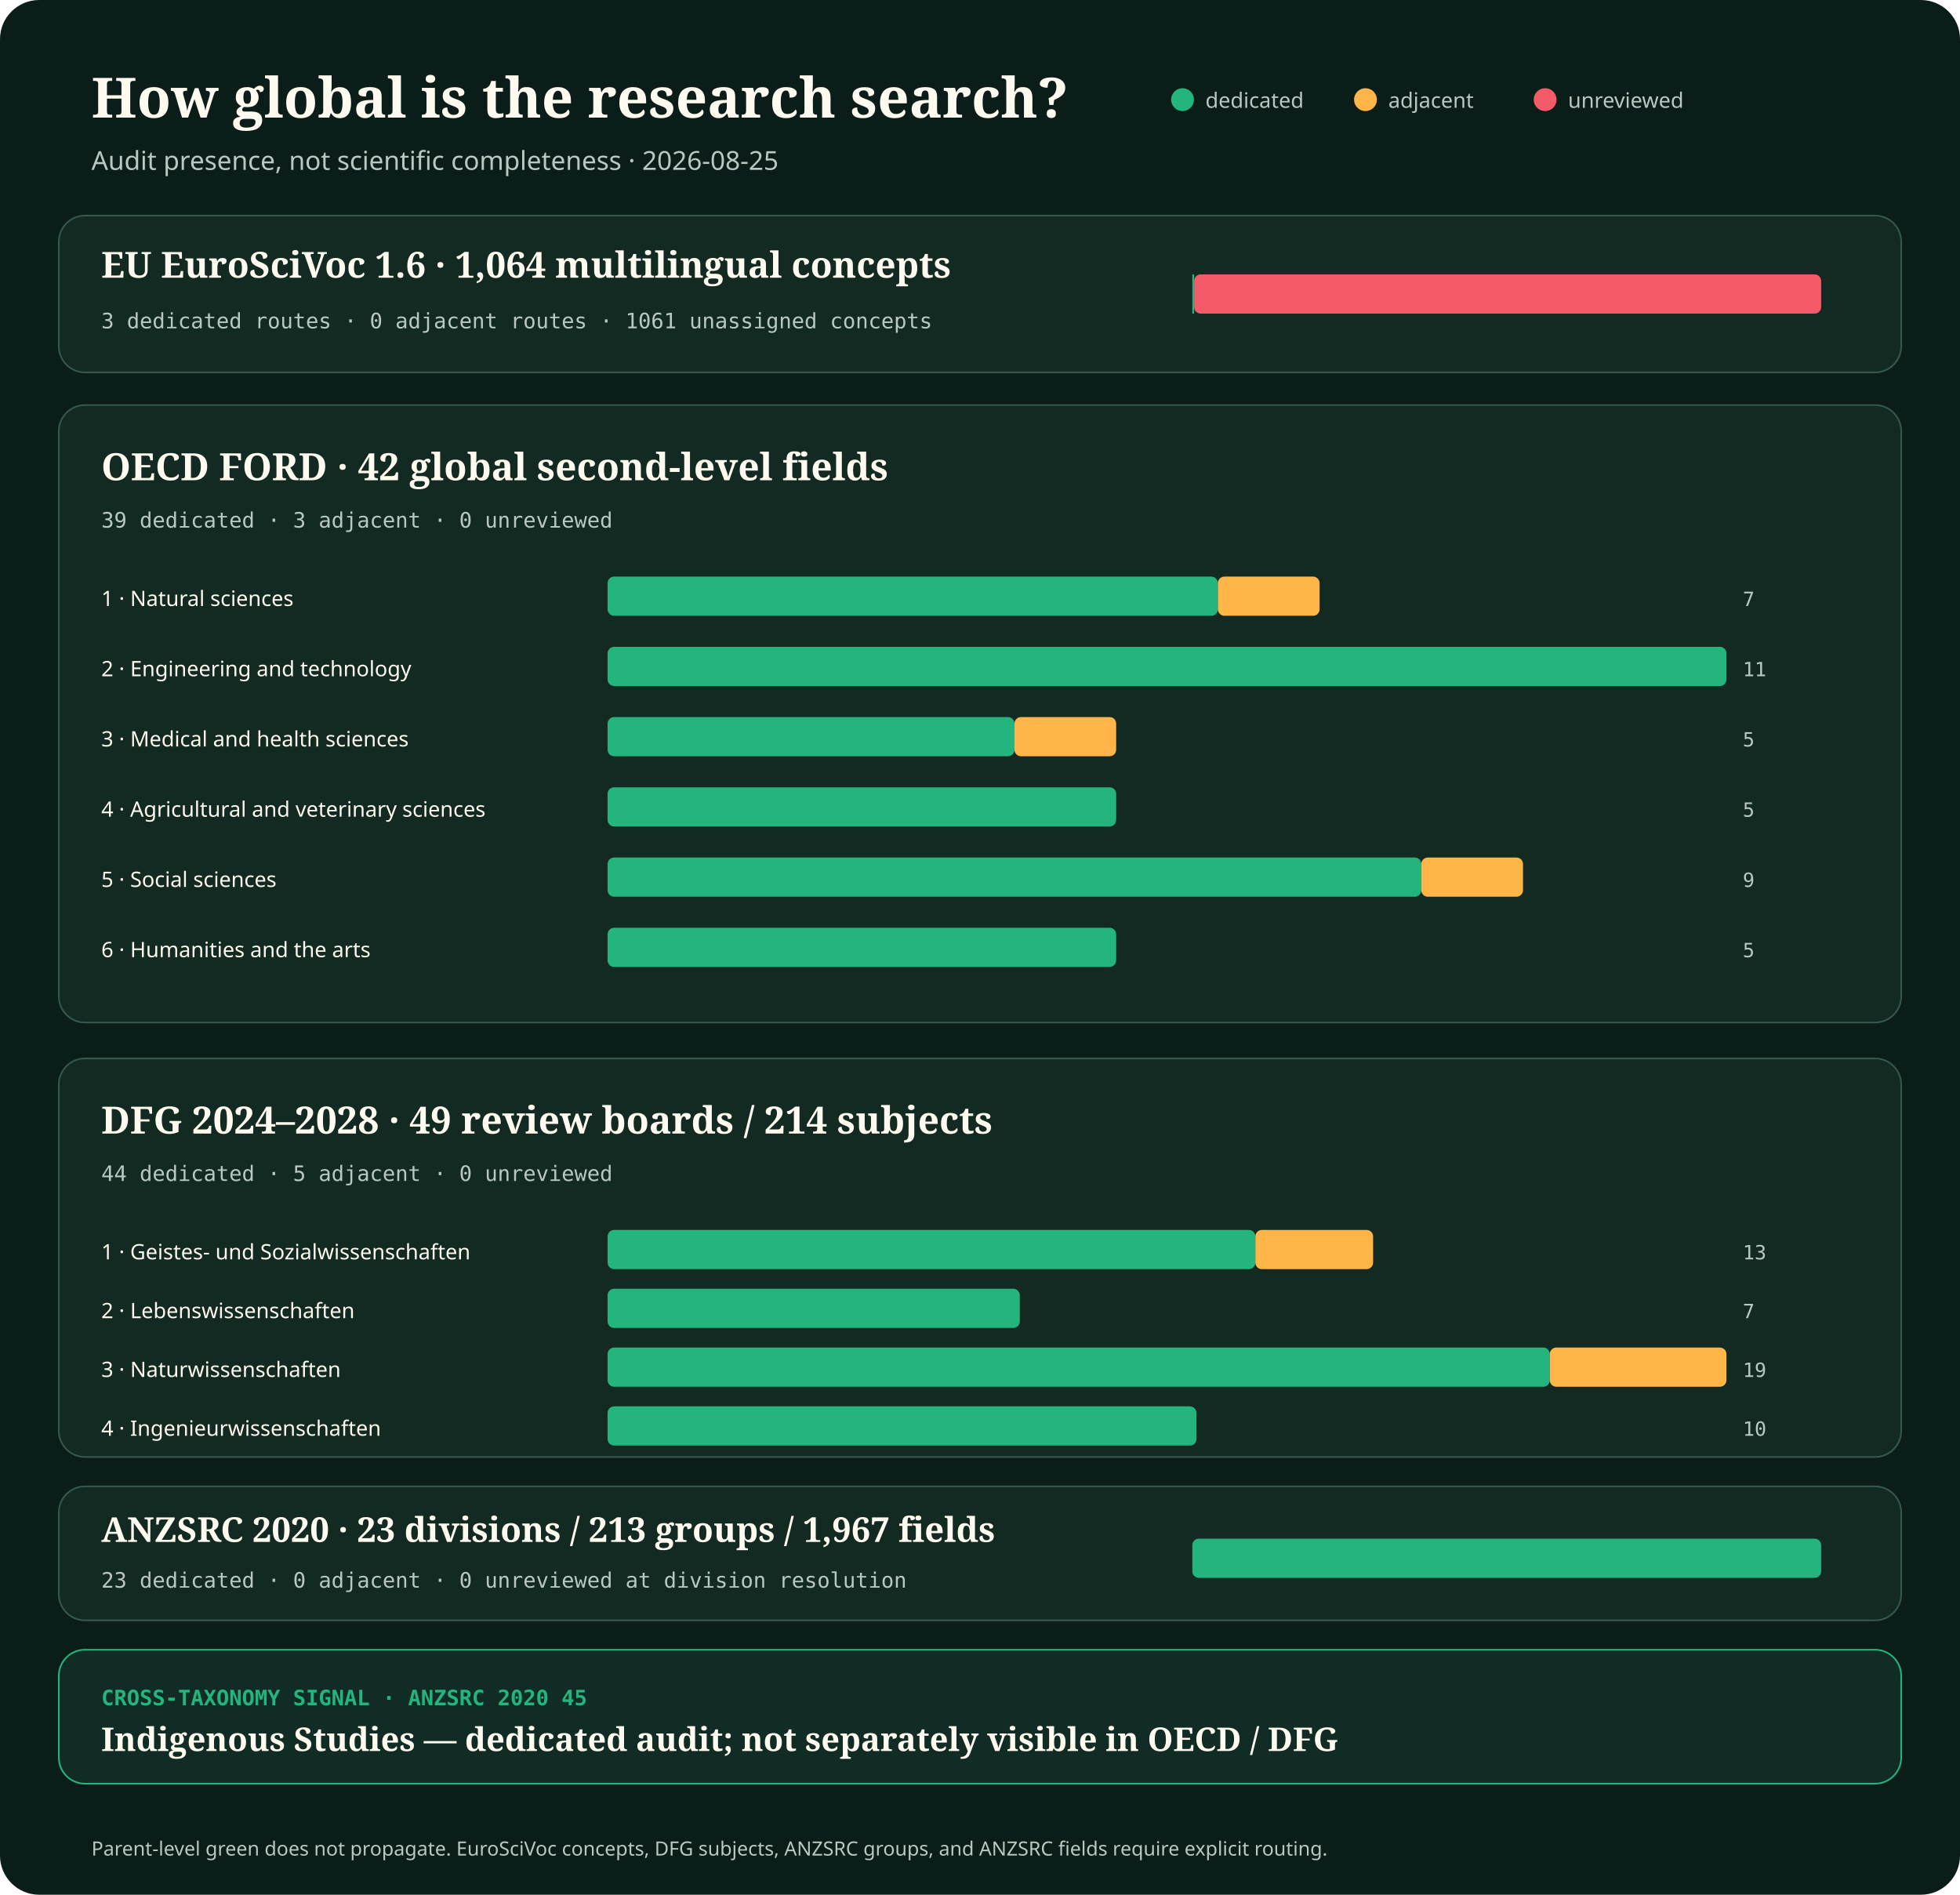
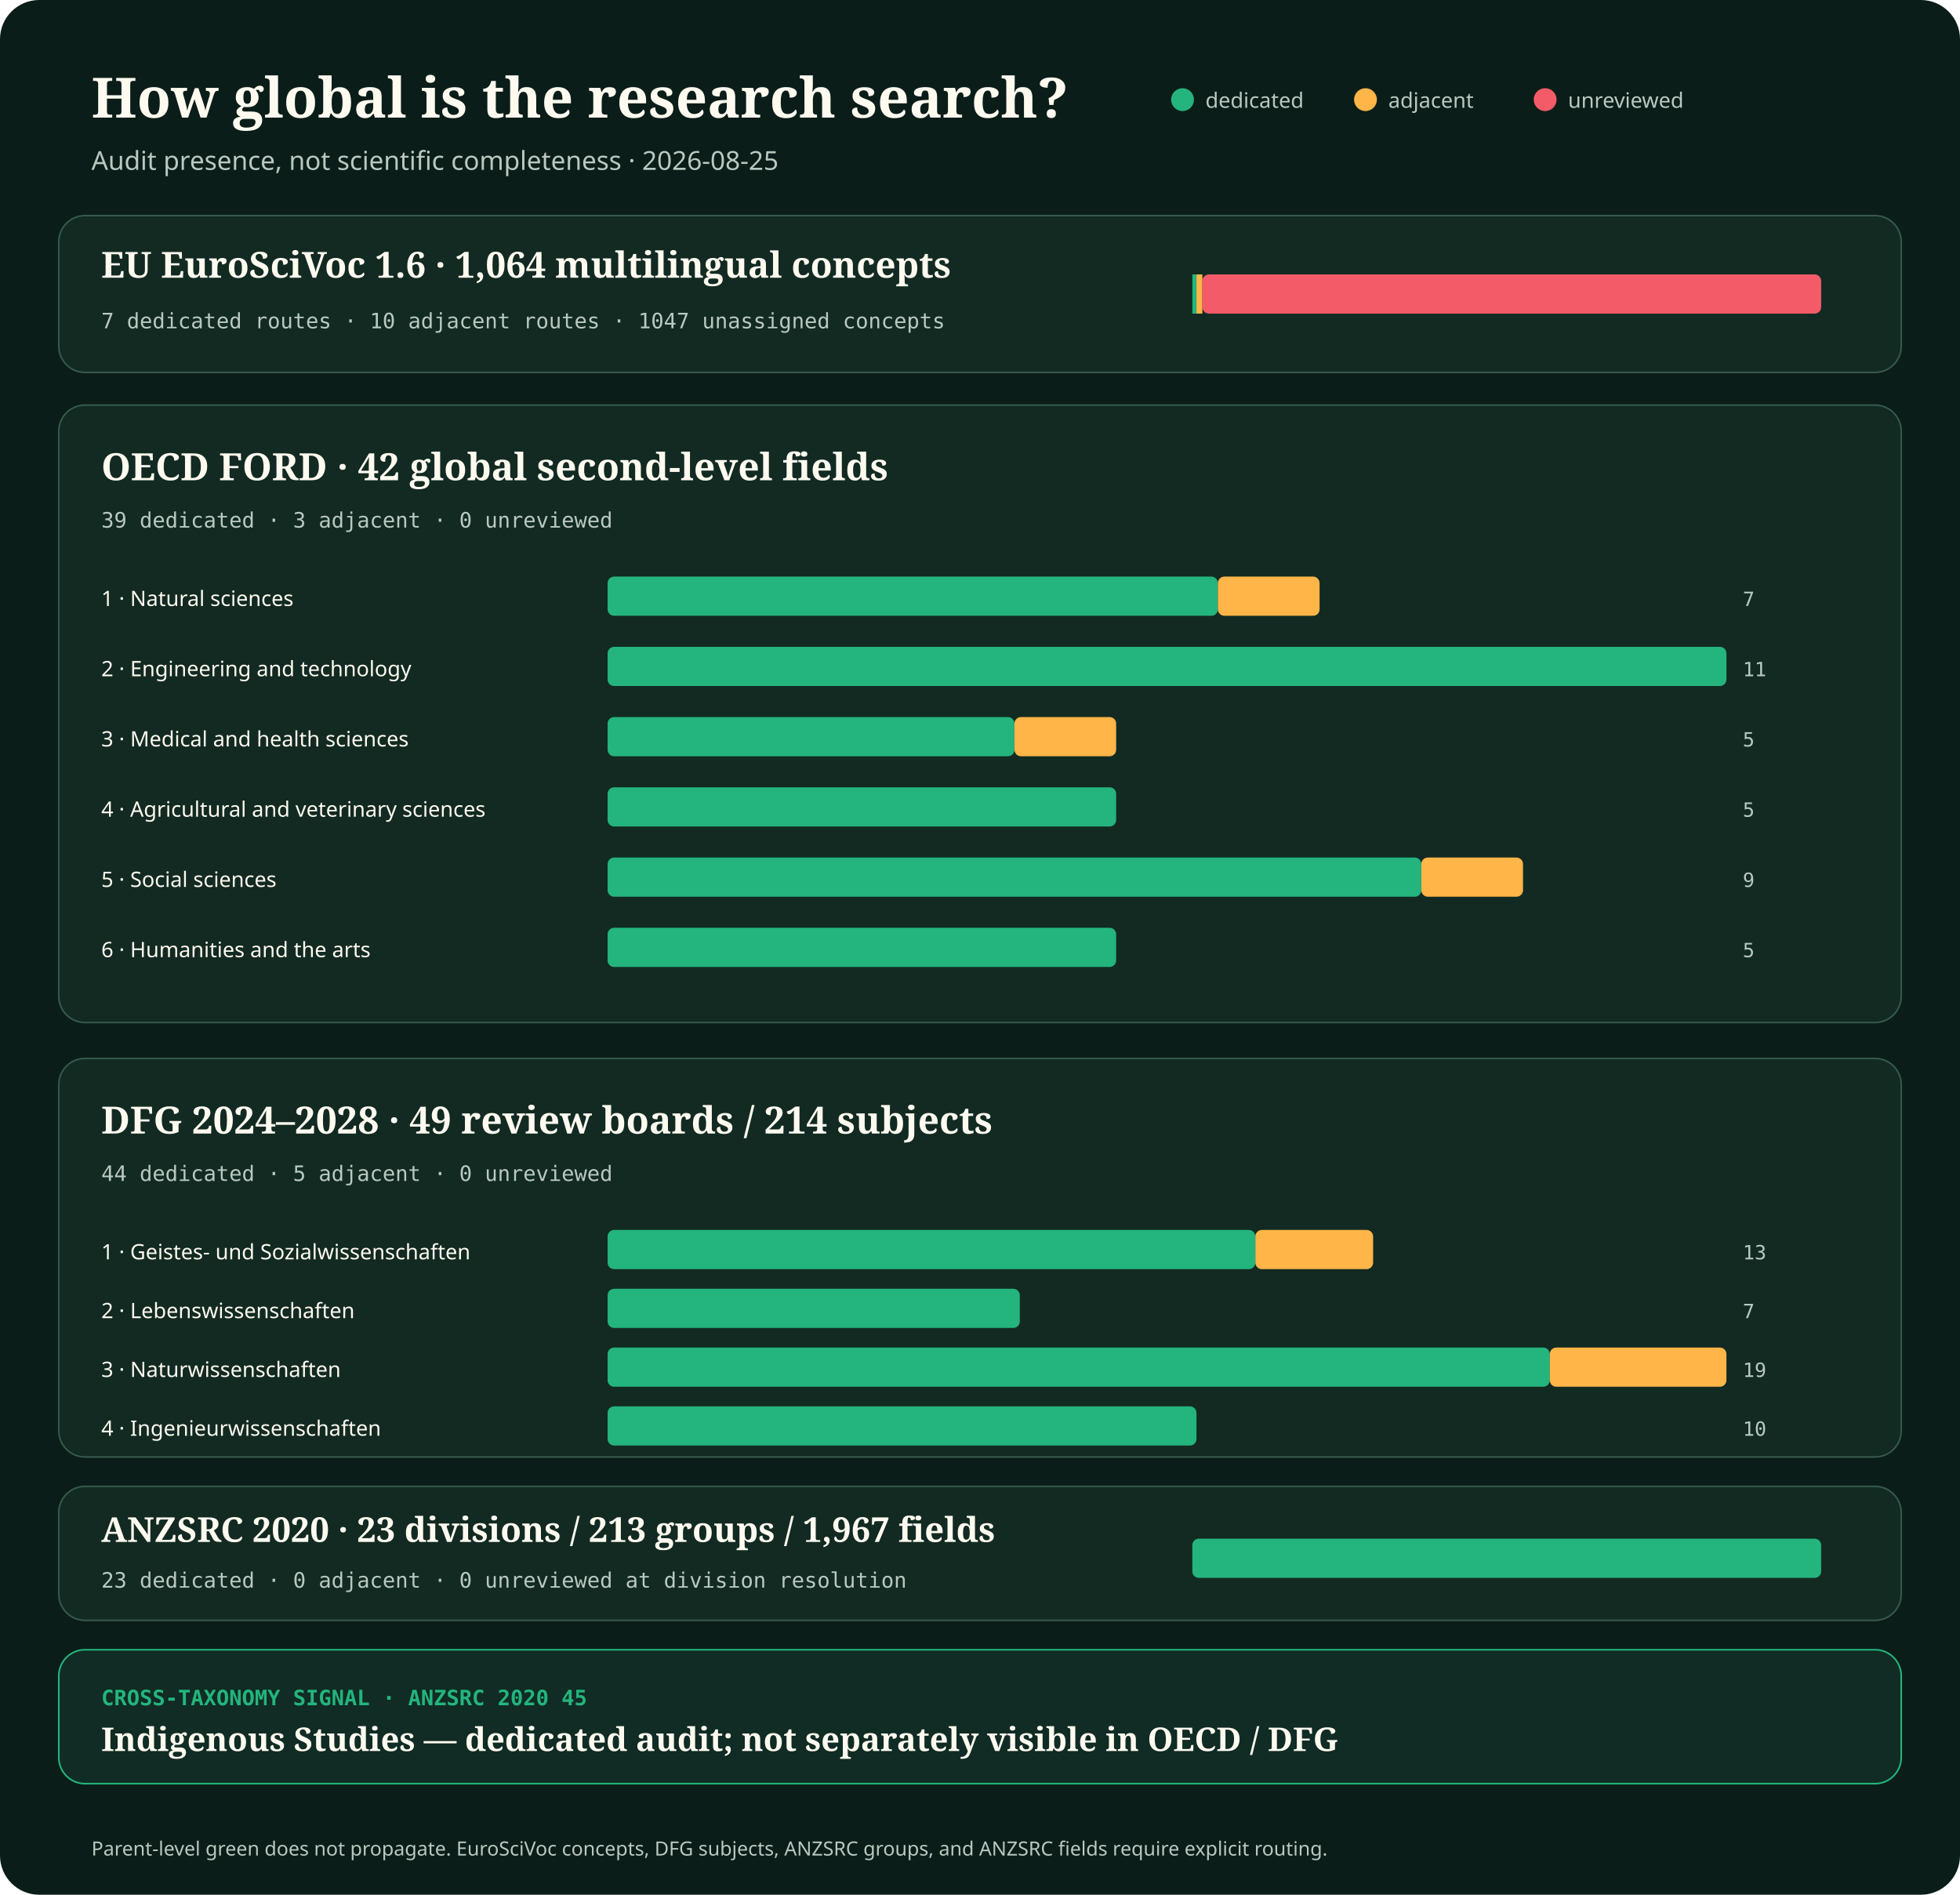
<svg xmlns="http://www.w3.org/2000/svg" width="1200" height="1160" viewBox="0 0 1200 1160" role="img" aria-labelledby="title description">
  <rect width="1200" height="1160" rx="24" fill="#0b1d18" />
  <text x="56" y="72" fill="#fffaf0" font-family="Georgia, serif" font-size="34" font-weight="700">How global is the research search?</text>
  <text x="56" y="104" fill="#b9c9c1" font-family="Segoe UI, sans-serif" font-size="16">Audit presence, not scientific completeness · 2026-08-25</text>
  <g transform="translate(724 61)">
    <circle cx="0" cy="0" r="7" fill="#24b47e" />
    <text x="14" y="5" fill="#b9c9c1" font-family="Segoe UI, sans-serif" font-size="13">dedicated</text>
    <circle cx="112" cy="0" r="7" fill="#ffb547" />
    <text x="126" y="5" fill="#b9c9c1" font-family="Segoe UI, sans-serif" font-size="13">adjacent</text>
    <circle cx="222" cy="0" r="7" fill="#f45b69" />
    <text x="236" y="5" fill="#b9c9c1" font-family="Segoe UI, sans-serif" font-size="13">unreviewed</text>
  </g>
  <rect x="36" y="132" width="1128" height="96" rx="16" fill="#122a22" stroke="#35584b" />
  <text x="62" y="170" fill="#fffaf0" font-family="Georgia, serif" font-size="22" font-weight="700">EU EuroSciVoc 1.6 · 1,064 multilingual concepts</text>
-   <text x="62" y="201" fill="#b9c9c1" font-family="Cascadia Mono, monospace" font-size="13">3 dedicated routes · 0 adjacent routes · 1061 unassigned concepts</text>
-   <rect x="730" y="168" width="1.086" height="24" rx="0" fill="#24b47e" />
-   <rect x="731.086" y="168" width="0" height="24" rx="0" fill="#ffb547" />
-   <rect x="731.086" y="168" width="383.914" height="24" rx="4" fill="#f45b69" />
+   <text x="62" y="201" fill="#b9c9c1" font-family="Cascadia Mono, monospace" font-size="13">7 dedicated routes · 10 adjacent routes · 1047 unassigned concepts</text>
+   <rect x="730" y="168" width="2.533" height="24" rx="0" fill="#24b47e" />
+   <rect x="732.533" y="168" width="3.618" height="24" rx="0" fill="#ffb547" />
+   <rect x="736.151" y="168" width="378.849" height="24" rx="4" fill="#f45b69" />
  <rect x="36" y="248" width="1128" height="378" rx="16" fill="#122a22" stroke="#35584b" />
  <text x="62" y="294" fill="#fffaf0" font-family="Georgia, serif" font-size="23" font-weight="700">OECD FORD · 42 global second-level fields</text>
  <text x="62" y="323" fill="#b9c9c1" font-family="Cascadia Mono, monospace" font-size="13">39 dedicated · 3 adjacent · 0 unreviewed</text>
  <text x="62" y="371" fill="#fffaf0" font-family="Segoe UI, sans-serif" font-size="13">1 · Natural sciences</text>
  <rect x="372" y="353" width="373.636" height="24" rx="4" fill="#24b47e" />
  <rect x="745.636" y="353" width="62.273" height="24" rx="4" fill="#ffb547" />
  <rect x="807.909" y="353" width="0" height="24" rx="0" fill="#f45b69" />
  <text x="1067" y="371" fill="#b9c9c1" font-family="Cascadia Mono, monospace" font-size="12">7</text>
  <text x="62" y="414" fill="#fffaf0" font-family="Segoe UI, sans-serif" font-size="13">2 · Engineering and technology</text>
  <rect x="372" y="396" width="685" height="24" rx="4" fill="#24b47e" />
  <rect x="1057" y="396" width="0" height="24" rx="0" fill="#ffb547" />
  <rect x="1057" y="396" width="0" height="24" rx="0" fill="#f45b69" />
  <text x="1067" y="414" fill="#b9c9c1" font-family="Cascadia Mono, monospace" font-size="12">11</text>
  <text x="62" y="457" fill="#fffaf0" font-family="Segoe UI, sans-serif" font-size="13">3 · Medical and health sciences</text>
  <rect x="372" y="439" width="249.091" height="24" rx="4" fill="#24b47e" />
  <rect x="621.091" y="439" width="62.273" height="24" rx="4" fill="#ffb547" />
  <rect x="683.364" y="439" width="0" height="24" rx="0" fill="#f45b69" />
  <text x="1067" y="457" fill="#b9c9c1" font-family="Cascadia Mono, monospace" font-size="12">5</text>
  <text x="62" y="500" fill="#fffaf0" font-family="Segoe UI, sans-serif" font-size="13">4 · Agricultural and veterinary sciences</text>
  <rect x="372" y="482" width="311.364" height="24" rx="4" fill="#24b47e" />
  <rect x="683.364" y="482" width="0" height="24" rx="0" fill="#ffb547" />
  <rect x="683.364" y="482" width="0" height="24" rx="0" fill="#f45b69" />
  <text x="1067" y="500" fill="#b9c9c1" font-family="Cascadia Mono, monospace" font-size="12">5</text>
  <text x="62" y="543" fill="#fffaf0" font-family="Segoe UI, sans-serif" font-size="13">5 · Social sciences</text>
  <rect x="372" y="525" width="498.182" height="24" rx="4" fill="#24b47e" />
  <rect x="870.182" y="525" width="62.273" height="24" rx="4" fill="#ffb547" />
  <rect x="932.455" y="525" width="0" height="24" rx="0" fill="#f45b69" />
  <text x="1067" y="543" fill="#b9c9c1" font-family="Cascadia Mono, monospace" font-size="12">9</text>
  <text x="62" y="586" fill="#fffaf0" font-family="Segoe UI, sans-serif" font-size="13">6 · Humanities and the arts</text>
  <rect x="372" y="568" width="311.364" height="24" rx="4" fill="#24b47e" />
  <rect x="683.364" y="568" width="0" height="24" rx="0" fill="#ffb547" />
  <rect x="683.364" y="568" width="0" height="24" rx="0" fill="#f45b69" />
  <text x="1067" y="586" fill="#b9c9c1" font-family="Cascadia Mono, monospace" font-size="12">5</text>
  <rect x="36" y="648" width="1128" height="244" rx="16" fill="#122a22" stroke="#35584b" />
  <text x="62" y="694" fill="#fffaf0" font-family="Georgia, serif" font-size="23" font-weight="700">DFG 2024–2028 · 49 review boards / 214 subjects</text>
  <text x="62" y="723" fill="#b9c9c1" font-family="Cascadia Mono, monospace" font-size="13">44 dedicated · 5 adjacent · 0 unreviewed</text>
  <text x="62" y="771" fill="#fffaf0" font-family="Segoe UI, sans-serif" font-size="13">1 · Geistes- und Sozialwissenschaften</text>
  <rect x="372" y="753" width="396.579" height="24" rx="4" fill="#24b47e" />
  <rect x="768.579" y="753" width="72.105" height="24" rx="4" fill="#ffb547" />
  <rect x="840.684" y="753" width="0" height="24" rx="0" fill="#f45b69" />
  <text x="1067" y="771" fill="#b9c9c1" font-family="Cascadia Mono, monospace" font-size="12">13</text>
  <text x="62" y="807" fill="#fffaf0" font-family="Segoe UI, sans-serif" font-size="13">2 · Lebenswissenschaften</text>
  <rect x="372" y="789" width="252.368" height="24" rx="4" fill="#24b47e" />
  <rect x="624.368" y="789" width="0" height="24" rx="0" fill="#ffb547" />
  <rect x="624.368" y="789" width="0" height="24" rx="0" fill="#f45b69" />
  <text x="1067" y="807" fill="#b9c9c1" font-family="Cascadia Mono, monospace" font-size="12">7</text>
  <text x="62" y="843" fill="#fffaf0" font-family="Segoe UI, sans-serif" font-size="13">3 · Naturwissenschaften</text>
  <rect x="372" y="825" width="576.842" height="24" rx="4" fill="#24b47e" />
  <rect x="948.842" y="825" width="108.158" height="24" rx="4" fill="#ffb547" />
  <rect x="1057" y="825" width="0" height="24" rx="0" fill="#f45b69" />
  <text x="1067" y="843" fill="#b9c9c1" font-family="Cascadia Mono, monospace" font-size="12">19</text>
  <text x="62" y="879" fill="#fffaf0" font-family="Segoe UI, sans-serif" font-size="13">4 · Ingenieurwissenschaften</text>
  <rect x="372" y="861" width="360.526" height="24" rx="4" fill="#24b47e" />
  <rect x="732.526" y="861" width="0" height="24" rx="0" fill="#ffb547" />
  <rect x="732.526" y="861" width="0" height="24" rx="0" fill="#f45b69" />
  <text x="1067" y="879" fill="#b9c9c1" font-family="Cascadia Mono, monospace" font-size="12">10</text>
  <rect x="36" y="910" width="1128" height="82" rx="16" fill="#122a22" stroke="#35584b" />
  <text x="62" y="944" fill="#fffaf0" font-family="Georgia, serif" font-size="21" font-weight="700">ANZSRC 2020 · 23 divisions / 213 groups / 1,967 fields</text>
  <text x="62" y="972" fill="#b9c9c1" font-family="Cascadia Mono, monospace" font-size="13">23 dedicated · 0 adjacent · 0 unreviewed at division resolution</text>
  <rect x="730" y="942" width="385" height="24" rx="4" fill="#24b47e" />
  <rect x="1115" y="942" width="0" height="24" rx="0" fill="#ffb547" />
  <rect x="1115" y="942" width="0" height="24" rx="0" fill="#f45b69" />
  <rect x="36" y="1010" width="1128" height="82" rx="16" fill="#102c24" stroke="#24b47e" />
  <text x="62" y="1044" fill="#24b47e" font-family="Cascadia Mono, monospace" font-size="13" font-weight="700">CROSS-TAXONOMY SIGNAL · ANZSRC 2020 45</text>
  <text x="62" y="1072" fill="#fffaf0" font-family="Georgia, serif" font-size="20" font-weight="700">Indigenous Studies — dedicated audit; not separately visible in OECD / DFG</text>
  <text x="56" y="1136" fill="#b9c9c1" font-family="Segoe UI, sans-serif" font-size="12">Parent-level green does not propagate. EuroSciVoc concepts, DFG subjects, ANZSRC groups, and ANZSRC fields require explicit routing.</text>
</svg>
